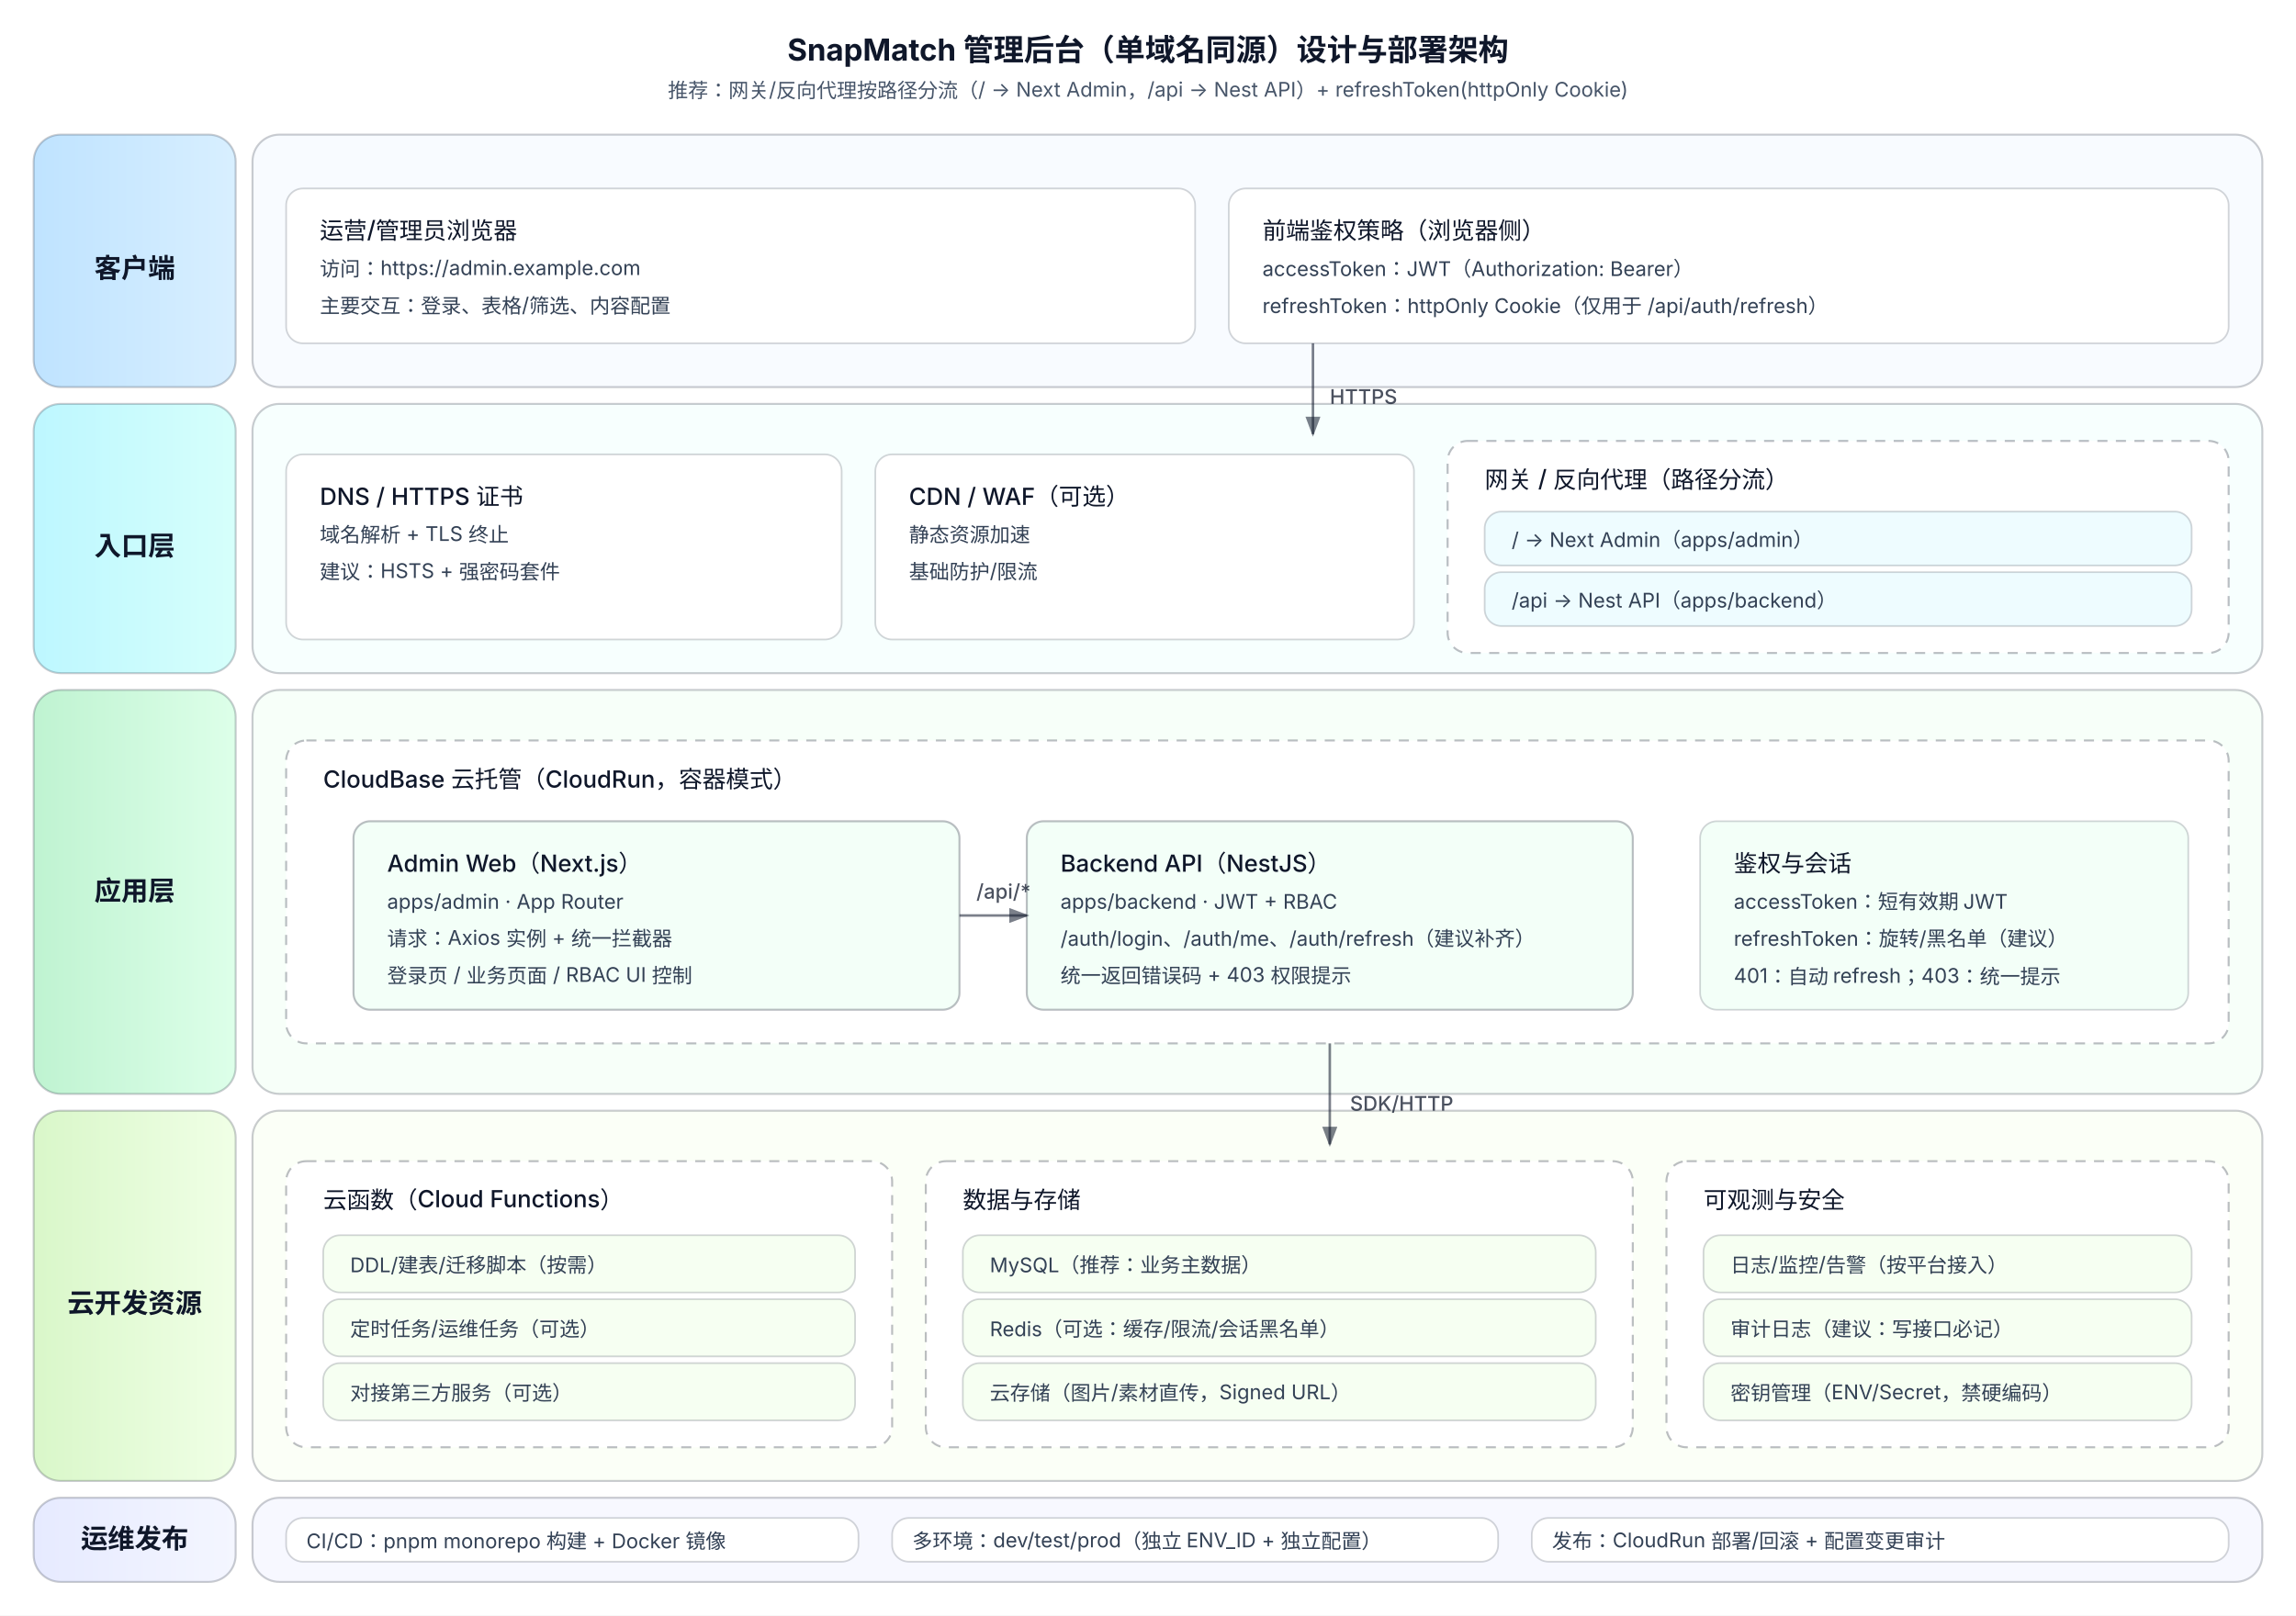
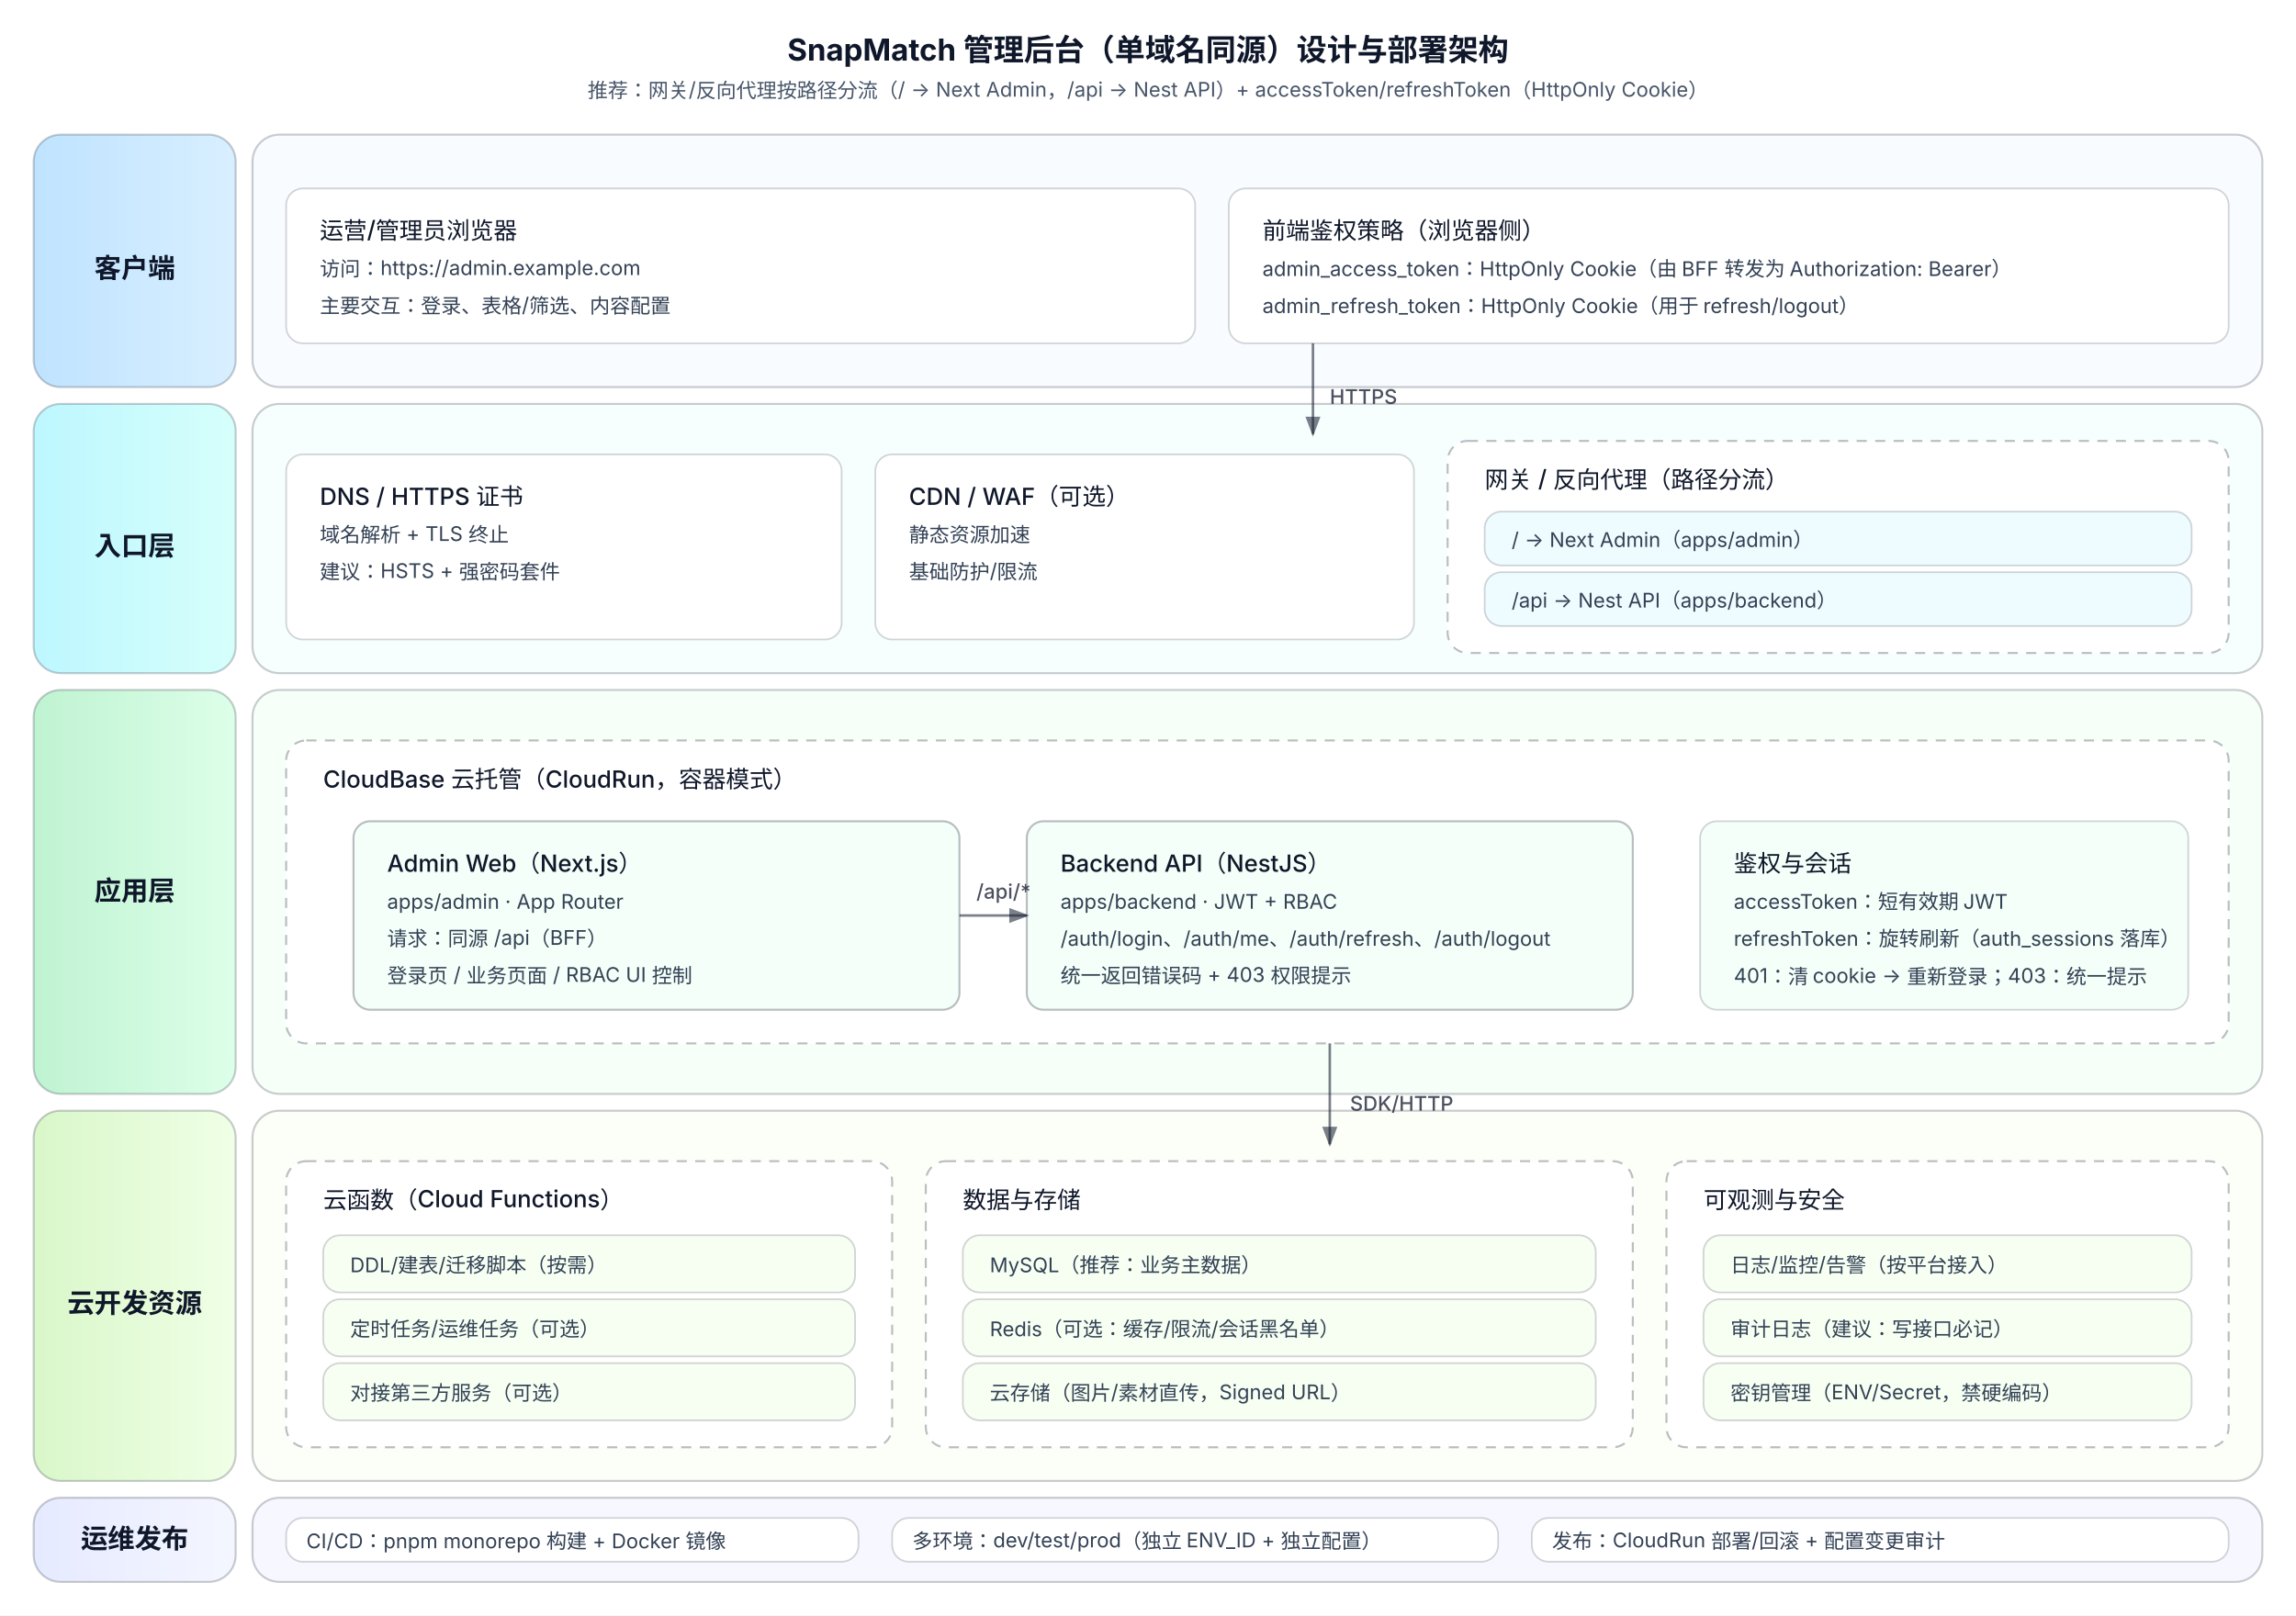
<svg xmlns="http://www.w3.org/2000/svg" width="1364" height="960" viewBox="0 0 1364 960" role="img" aria-label="SnapMatch 管理后台单域名部署系统架构图">
  <defs>
    <style>
      .title { font: 700 18px -apple-system, BlinkMacSystemFont, "PingFang SC", "Hiragino Sans GB", "Microsoft YaHei", sans-serif; fill: #0f172a; }
      .label { font: 600 16px -apple-system, BlinkMacSystemFont, "PingFang SC", "Hiragino Sans GB", "Microsoft YaHei", sans-serif; fill: #0f172a; }
      .text { font: 500 14px -apple-system, BlinkMacSystemFont, "PingFang SC", "Hiragino Sans GB", "Microsoft YaHei", sans-serif; fill: #0f172a; }
      .sub { font: 400 12px -apple-system, BlinkMacSystemFont, "PingFang SC", "Hiragino Sans GB", "Microsoft YaHei", sans-serif; fill: #334155; }
      .muted { font: 400 12px -apple-system, BlinkMacSystemFont, "PingFang SC", "Hiragino Sans GB", "Microsoft YaHei", sans-serif; fill: #475569; }
      .box { rx: 10; ry: 10; stroke: #0f172a; stroke-opacity: .18; stroke-width: 1; }
      .box-strong { rx: 10; ry: 10; stroke: #0f172a; stroke-opacity: .28; stroke-width: 1.2; }
      .dash { rx: 12; ry: 12; stroke: #0f172a; stroke-opacity: .28; stroke-width: 1.2; stroke-dasharray: 6 5; }
      .layer-border { rx: 16; ry: 16; stroke: #0f172a; stroke-opacity: .22; stroke-width: 1.2; }
      .arrow { stroke: #0f172a; stroke-opacity: .55; stroke-width: 1.5; fill: none; }
      .arrow-label { font: 500 12px -apple-system, BlinkMacSystemFont, "PingFang SC", "Hiragino Sans GB", "Microsoft YaHei", sans-serif; fill: #0f172a; opacity: .75; }
    </style>
    <linearGradient id="g-client" x1="0" y1="0" x2="1" y2="0">
      <stop offset="0" stop-color="#bfe3ff" />
      <stop offset="1" stop-color="#d8efff" />
    </linearGradient>
    <linearGradient id="g-edge" x1="0" y1="0" x2="1" y2="0">
      <stop offset="0" stop-color="#bdf7ff" />
      <stop offset="1" stop-color="#d6fffb" />
    </linearGradient>
    <linearGradient id="g-app" x1="0" y1="0" x2="1" y2="0">
      <stop offset="0" stop-color="#bff3d1" />
      <stop offset="1" stop-color="#ddffe9" />
    </linearGradient>
    <linearGradient id="g-cloud" x1="0" y1="0" x2="1" y2="0">
      <stop offset="0" stop-color="#d9f7c9" />
      <stop offset="1" stop-color="#f0ffe6" />
    </linearGradient>
    <linearGradient id="g-ops" x1="0" y1="0" x2="1" y2="0">
      <stop offset="0" stop-color="#e6eaff" />
      <stop offset="1" stop-color="#f4f6ff" />
    </linearGradient>
    <marker id="arrowHead" markerWidth="10" markerHeight="10" refX="7" refY="3" orient="auto">
      <path d="M0,0 L8,3 L0,6 Z" fill="#0f172a" opacity=".55" />
    </marker>
  </defs>
  <rect x="0" y="0" width="1364" height="960" fill="#ffffff" />
  <text x="682" y="36" text-anchor="middle" class="title">SnapMatch 管理后台（单域名同源）设计与部署架构</text>
-   <text x="682" y="58" text-anchor="middle" class="muted">推荐：网关/反向代理按路径分流（/ → Next Admin，/api → Nest API）+ refreshToken(httpOnly Cookie)</text>
+   <text x="682" y="58" text-anchor="middle" class="muted">推荐：网关/反向代理按路径分流（/ → Next Admin，/api → Nest API）+ accessToken/refreshToken（HttpOnly Cookie）</text>
  <rect x="20" y="80" width="120" height="150" fill="url(#g-client)" class="layer-border" />
  <text x="80" y="165" text-anchor="middle" class="label">客户端</text>
  <rect x="150" y="80" width="1194" height="150" fill="#f8fbff" class="layer-border" />
  <rect x="170" y="112" width="540" height="92" fill="#ffffff" class="box" />
  <text x="190" y="142" class="text">运营/管理员浏览器</text>
  <text x="190" y="164" class="sub">访问：https://admin.example.com</text>
  <text x="190" y="186" class="sub">主要交互：登录、表格/筛选、内容配置</text>
  <rect x="730" y="112" width="594" height="92" fill="#ffffff" class="box" />
  <text x="750" y="142" class="text">前端鉴权策略（浏览器侧）</text>
-   <text x="750" y="164" class="sub">accessToken：JWT（Authorization: Bearer）</text>
-   <text x="750" y="186" class="sub">refreshToken：httpOnly Cookie（仅用于 /api/auth/refresh）</text>
+   <text x="750" y="164" class="sub">admin_access_token：HttpOnly Cookie（由 BFF 转发为 Authorization: Bearer）</text>
+   <text x="750" y="186" class="sub">admin_refresh_token：HttpOnly Cookie（用于 refresh/logout）</text>
  <rect x="20" y="240" width="120" height="160" fill="url(#g-edge)" class="layer-border" />
  <text x="80" y="330" text-anchor="middle" class="label">入口层</text>
  <rect x="150" y="240" width="1194" height="160" fill="#f7fffe" class="layer-border" />
  <rect x="170" y="270" width="330" height="110" fill="#ffffff" class="box" />
  <text x="190" y="300" class="text">DNS / HTTPS 证书</text>
  <text x="190" y="322" class="sub">域名解析 + TLS 终止</text>
  <text x="190" y="344" class="sub">建议：HSTS + 强密码套件</text>
  <rect x="520" y="270" width="320" height="110" fill="#ffffff" class="box" />
  <text x="540" y="300" class="text">CDN / WAF（可选）</text>
  <text x="540" y="322" class="sub">静态资源加速</text>
  <text x="540" y="344" class="sub">基础防护/限流</text>
  <rect x="860" y="262" width="464" height="126" fill="#ffffff" class="dash" />
  <text x="882" y="290" class="text">网关 / 反向代理（路径分流）</text>
  <rect x="882" y="304" width="420" height="32" fill="#eefcff" class="box" />
  <text x="898" y="325" class="sub">/  → Next Admin（apps/admin）</text>
  <rect x="882" y="340" width="420" height="32" fill="#eefcff" class="box" />
  <text x="898" y="361" class="sub">/api → Nest API（apps/backend）</text>
  <path d="M780,204 L780,258" class="arrow" marker-end="url(#arrowHead)" />
  <text x="790" y="240" class="arrow-label">HTTPS</text>
  <rect x="20" y="410" width="120" height="240" fill="url(#g-app)" class="layer-border" />
  <text x="80" y="535" text-anchor="middle" class="label">应用层</text>
  <rect x="150" y="410" width="1194" height="240" fill="#f7fff9" class="layer-border" />
  <rect x="170" y="440" width="1154" height="180" fill="#ffffff" class="dash" />
  <text x="192" y="468" class="text">CloudBase 云托管（CloudRun，容器模式）</text>
  <rect x="210" y="488" width="360" height="112" fill="#f3fff8" class="box-strong" />
  <text x="230" y="518" class="text">Admin Web（Next.js）</text>
  <text x="230" y="540" class="sub">apps/admin · App Router</text>
-   <text x="230" y="562" class="sub">请求：Axios 实例 + 统一拦截器</text>
+   <text x="230" y="562" class="sub">请求：同源 /api（BFF）</text>
  <text x="230" y="584" class="sub">登录页 / 业务页面 / RBAC UI 控制</text>
  <rect x="610" y="488" width="360" height="112" fill="#f3fff8" class="box-strong" />
  <text x="630" y="518" class="text">Backend API（NestJS）</text>
  <text x="630" y="540" class="sub">apps/backend · JWT + RBAC</text>
-   <text x="630" y="562" class="sub">/auth/login、/auth/me、/auth/refresh（建议补齐）</text>
+   <text x="630" y="562" class="sub">/auth/login、/auth/me、/auth/refresh、/auth/logout</text>
  <text x="630" y="584" class="sub">统一返回错误码 + 403 权限提示</text>
  <rect x="1010" y="488" width="290" height="112" fill="#f3fff8" class="box" />
  <text x="1030" y="518" class="text">鉴权与会话</text>
  <text x="1030" y="540" class="sub">accessToken：短有效期 JWT</text>
-   <text x="1030" y="562" class="sub">refreshToken：旋转/黑名单（建议）</text>
-   <text x="1030" y="584" class="sub">401：自动 refresh；403：统一提示</text>
+   <text x="1030" y="562" class="sub">refreshToken：旋转刷新（auth_sessions 落库）</text>
+   <text x="1030" y="584" class="sub">401：清 cookie → 重新登录；403：统一提示</text>
  <path d="M570,544 L610,544" class="arrow" marker-end="url(#arrowHead)" />
  <text x="580" y="534" class="arrow-label">/api/*</text>
  <rect x="20" y="660" width="120" height="220" fill="url(#g-cloud)" class="layer-border" />
  <text x="80" y="780" text-anchor="middle" class="label">云开发资源</text>
  <rect x="150" y="660" width="1194" height="220" fill="#fbfff7" class="layer-border" />
  <rect x="170" y="690" width="360" height="170" fill="#ffffff" class="dash" />
  <text x="192" y="718" class="text">云函数（Cloud Functions）</text>
  <rect x="192" y="734" width="316" height="34" fill="#f6fff2" class="box" />
  <text x="208" y="756" class="sub">DDL/建表/迁移脚本（按需）</text>
  <rect x="192" y="772" width="316" height="34" fill="#f6fff2" class="box" />
  <text x="208" y="794" class="sub">定时任务/运维任务（可选）</text>
  <rect x="192" y="810" width="316" height="34" fill="#f6fff2" class="box" />
  <text x="208" y="832" class="sub">对接第三方服务（可选）</text>
  <rect x="550" y="690" width="420" height="170" fill="#ffffff" class="dash" />
  <text x="572" y="718" class="text">数据与存储</text>
  <rect x="572" y="734" width="376" height="34" fill="#f6fff2" class="box" />
  <text x="588" y="756" class="sub">MySQL（推荐：业务主数据）</text>
  <rect x="572" y="772" width="376" height="34" fill="#f6fff2" class="box" />
  <text x="588" y="794" class="sub">Redis（可选：缓存/限流/会话黑名单）</text>
  <rect x="572" y="810" width="376" height="34" fill="#f6fff2" class="box" />
  <text x="588" y="832" class="sub">云存储（图片/素材直传，Signed URL）</text>
  <rect x="990" y="690" width="334" height="170" fill="#ffffff" class="dash" />
  <text x="1012" y="718" class="text">可观测与安全</text>
  <rect x="1012" y="734" width="290" height="34" fill="#f6fff2" class="box" />
  <text x="1028" y="756" class="sub">日志/监控/告警（按平台接入）</text>
  <rect x="1012" y="772" width="290" height="34" fill="#f6fff2" class="box" />
  <text x="1028" y="794" class="sub">审计日志（建议：写接口必记）</text>
  <rect x="1012" y="810" width="290" height="34" fill="#f6fff2" class="box" />
  <text x="1028" y="832" class="sub">密钥管理（ENV/Secret，禁硬编码）</text>
  <path d="M790,620 L790,680" class="arrow" marker-end="url(#arrowHead)" />
  <text x="802" y="660" class="arrow-label">SDK/HTTP</text>
  <rect x="20" y="890" width="120" height="50" fill="url(#g-ops)" class="layer-border" />
  <text x="80" y="920" text-anchor="middle" class="label">运维发布</text>
  <rect x="150" y="890" width="1194" height="50" fill="#f7f8ff" class="layer-border" />
  <rect x="170" y="902" width="340" height="26" fill="#ffffff" class="box" />
  <text x="182" y="920" class="sub">CI/CD：pnpm monorepo 构建 + Docker 镜像</text>
  <rect x="530" y="902" width="360" height="26" fill="#ffffff" class="box" />
  <text x="542" y="920" class="sub">多环境：dev/test/prod（独立 ENV_ID + 独立配置）</text>
  <rect x="910" y="902" width="414" height="26" fill="#ffffff" class="box" />
  <text x="922" y="920" class="sub">发布：CloudRun 部署/回滚 + 配置变更审计</text>
</svg>
